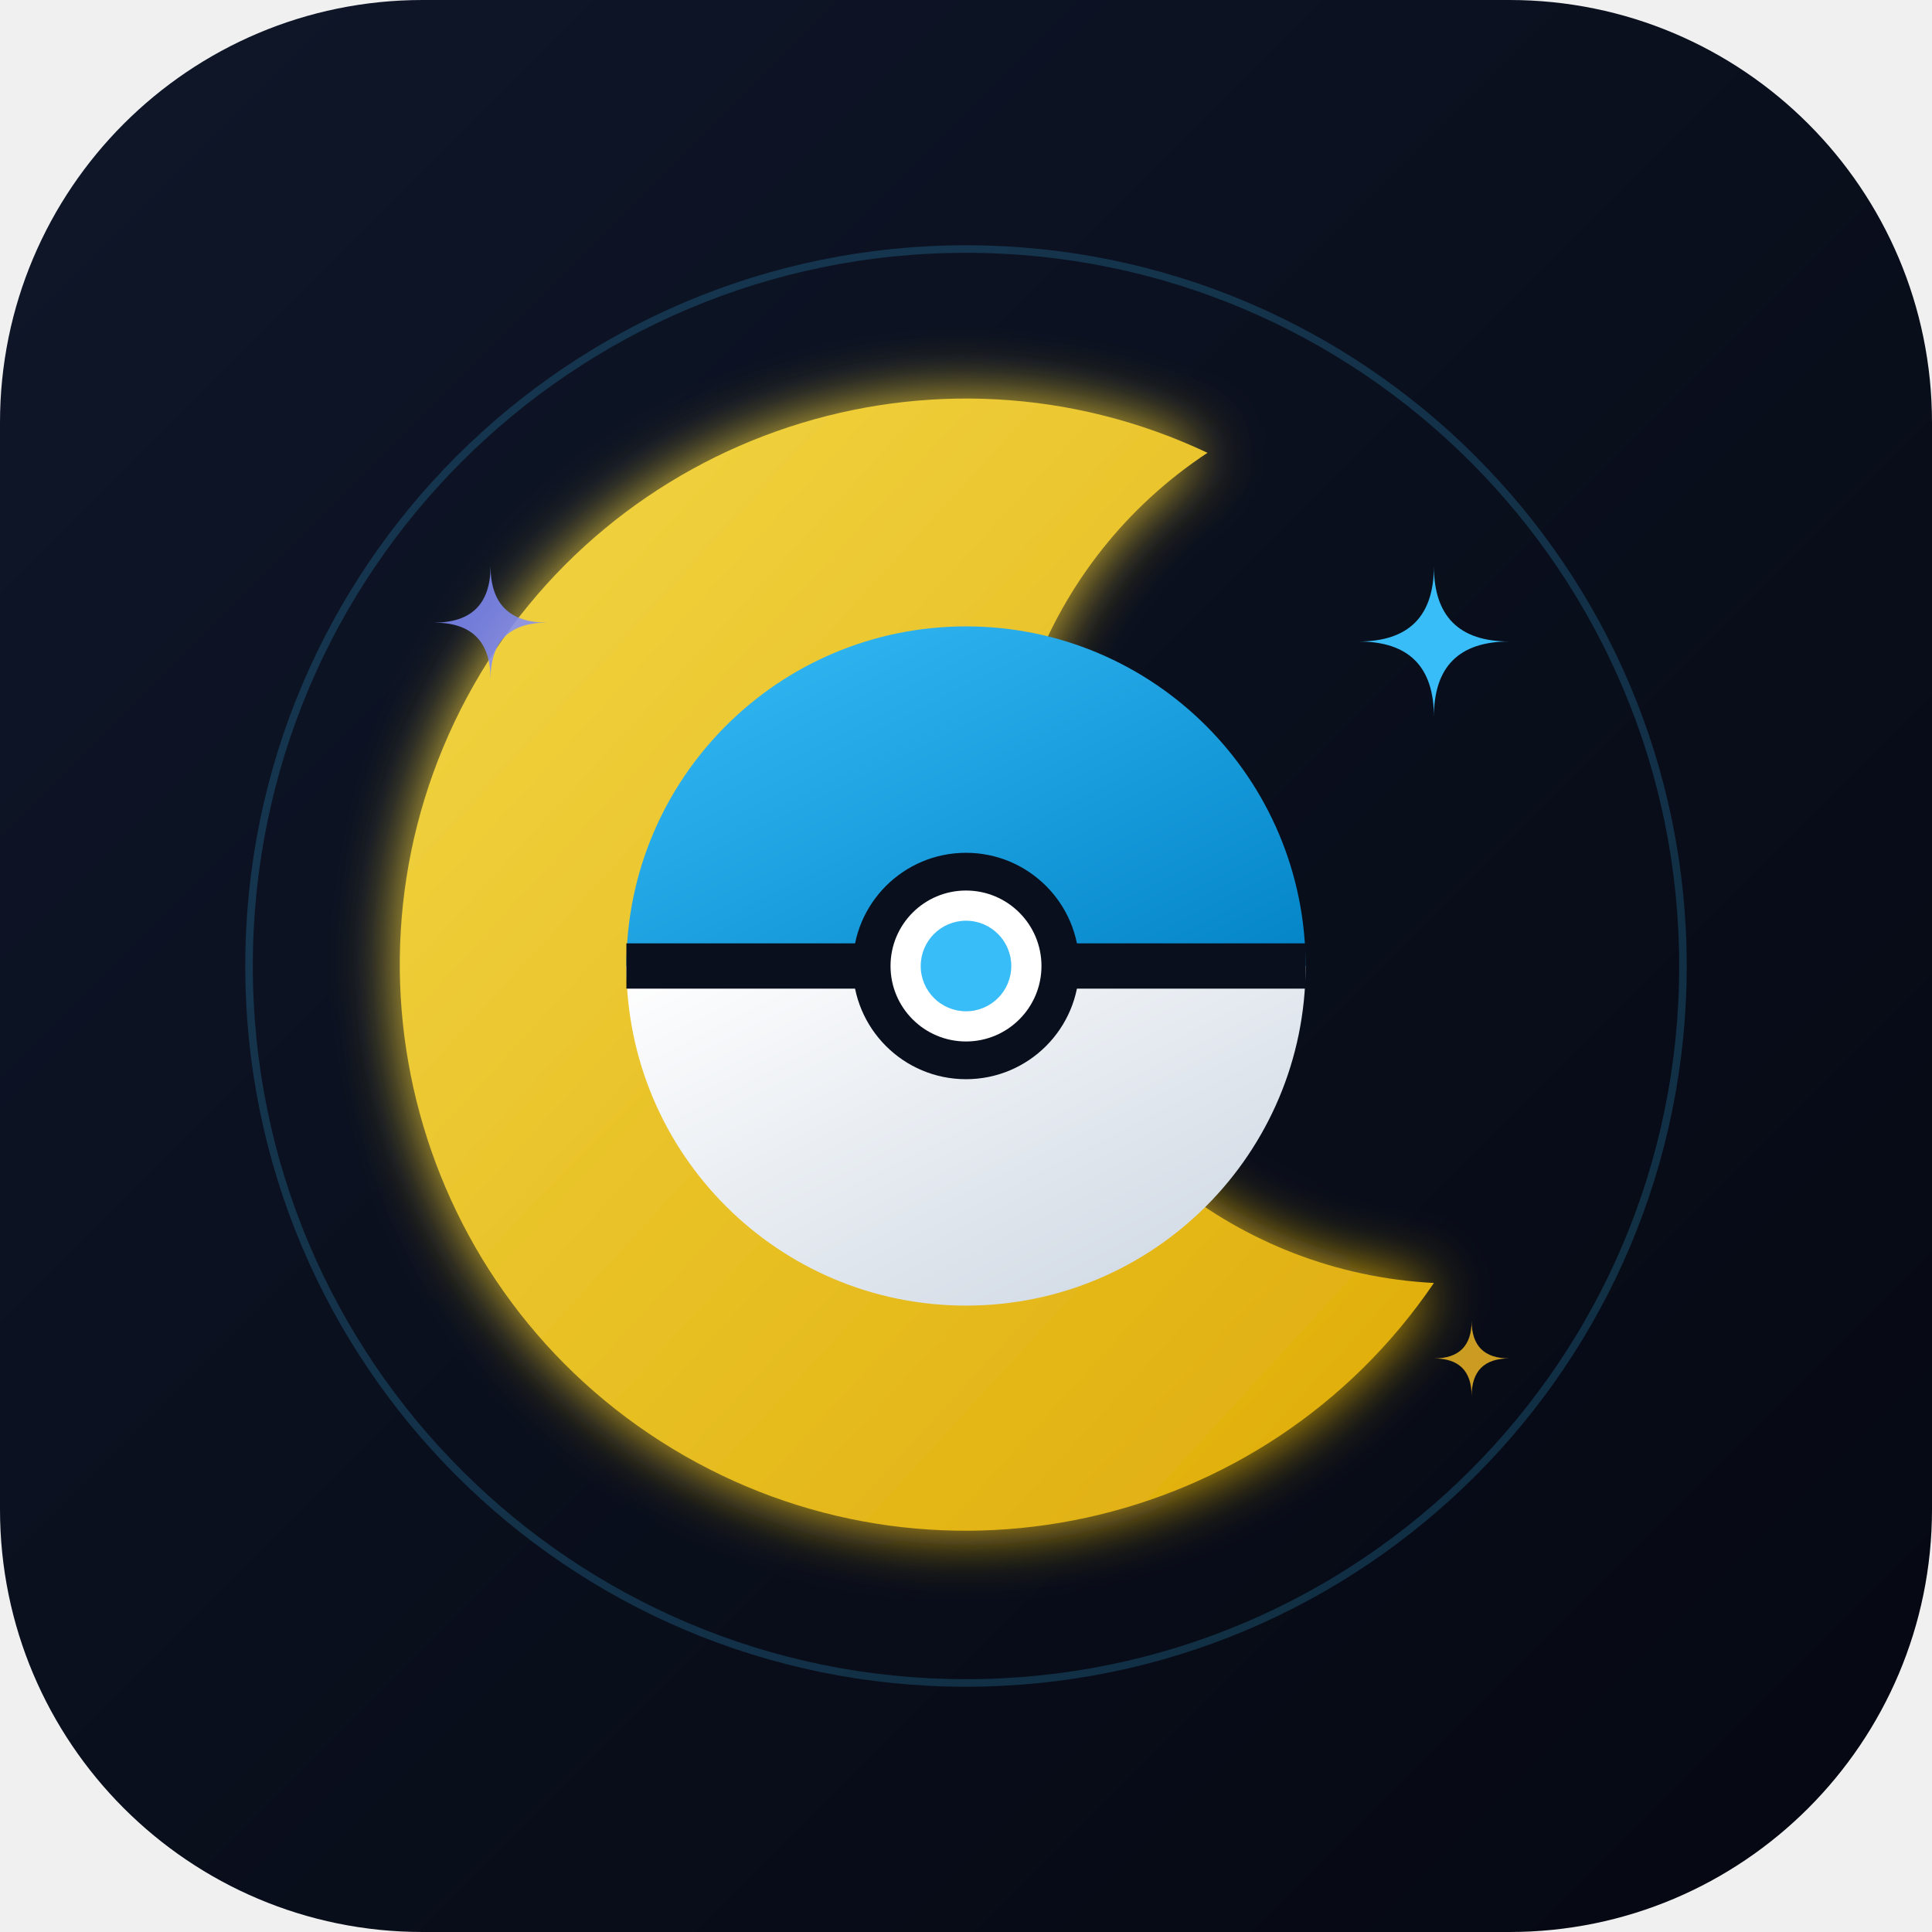
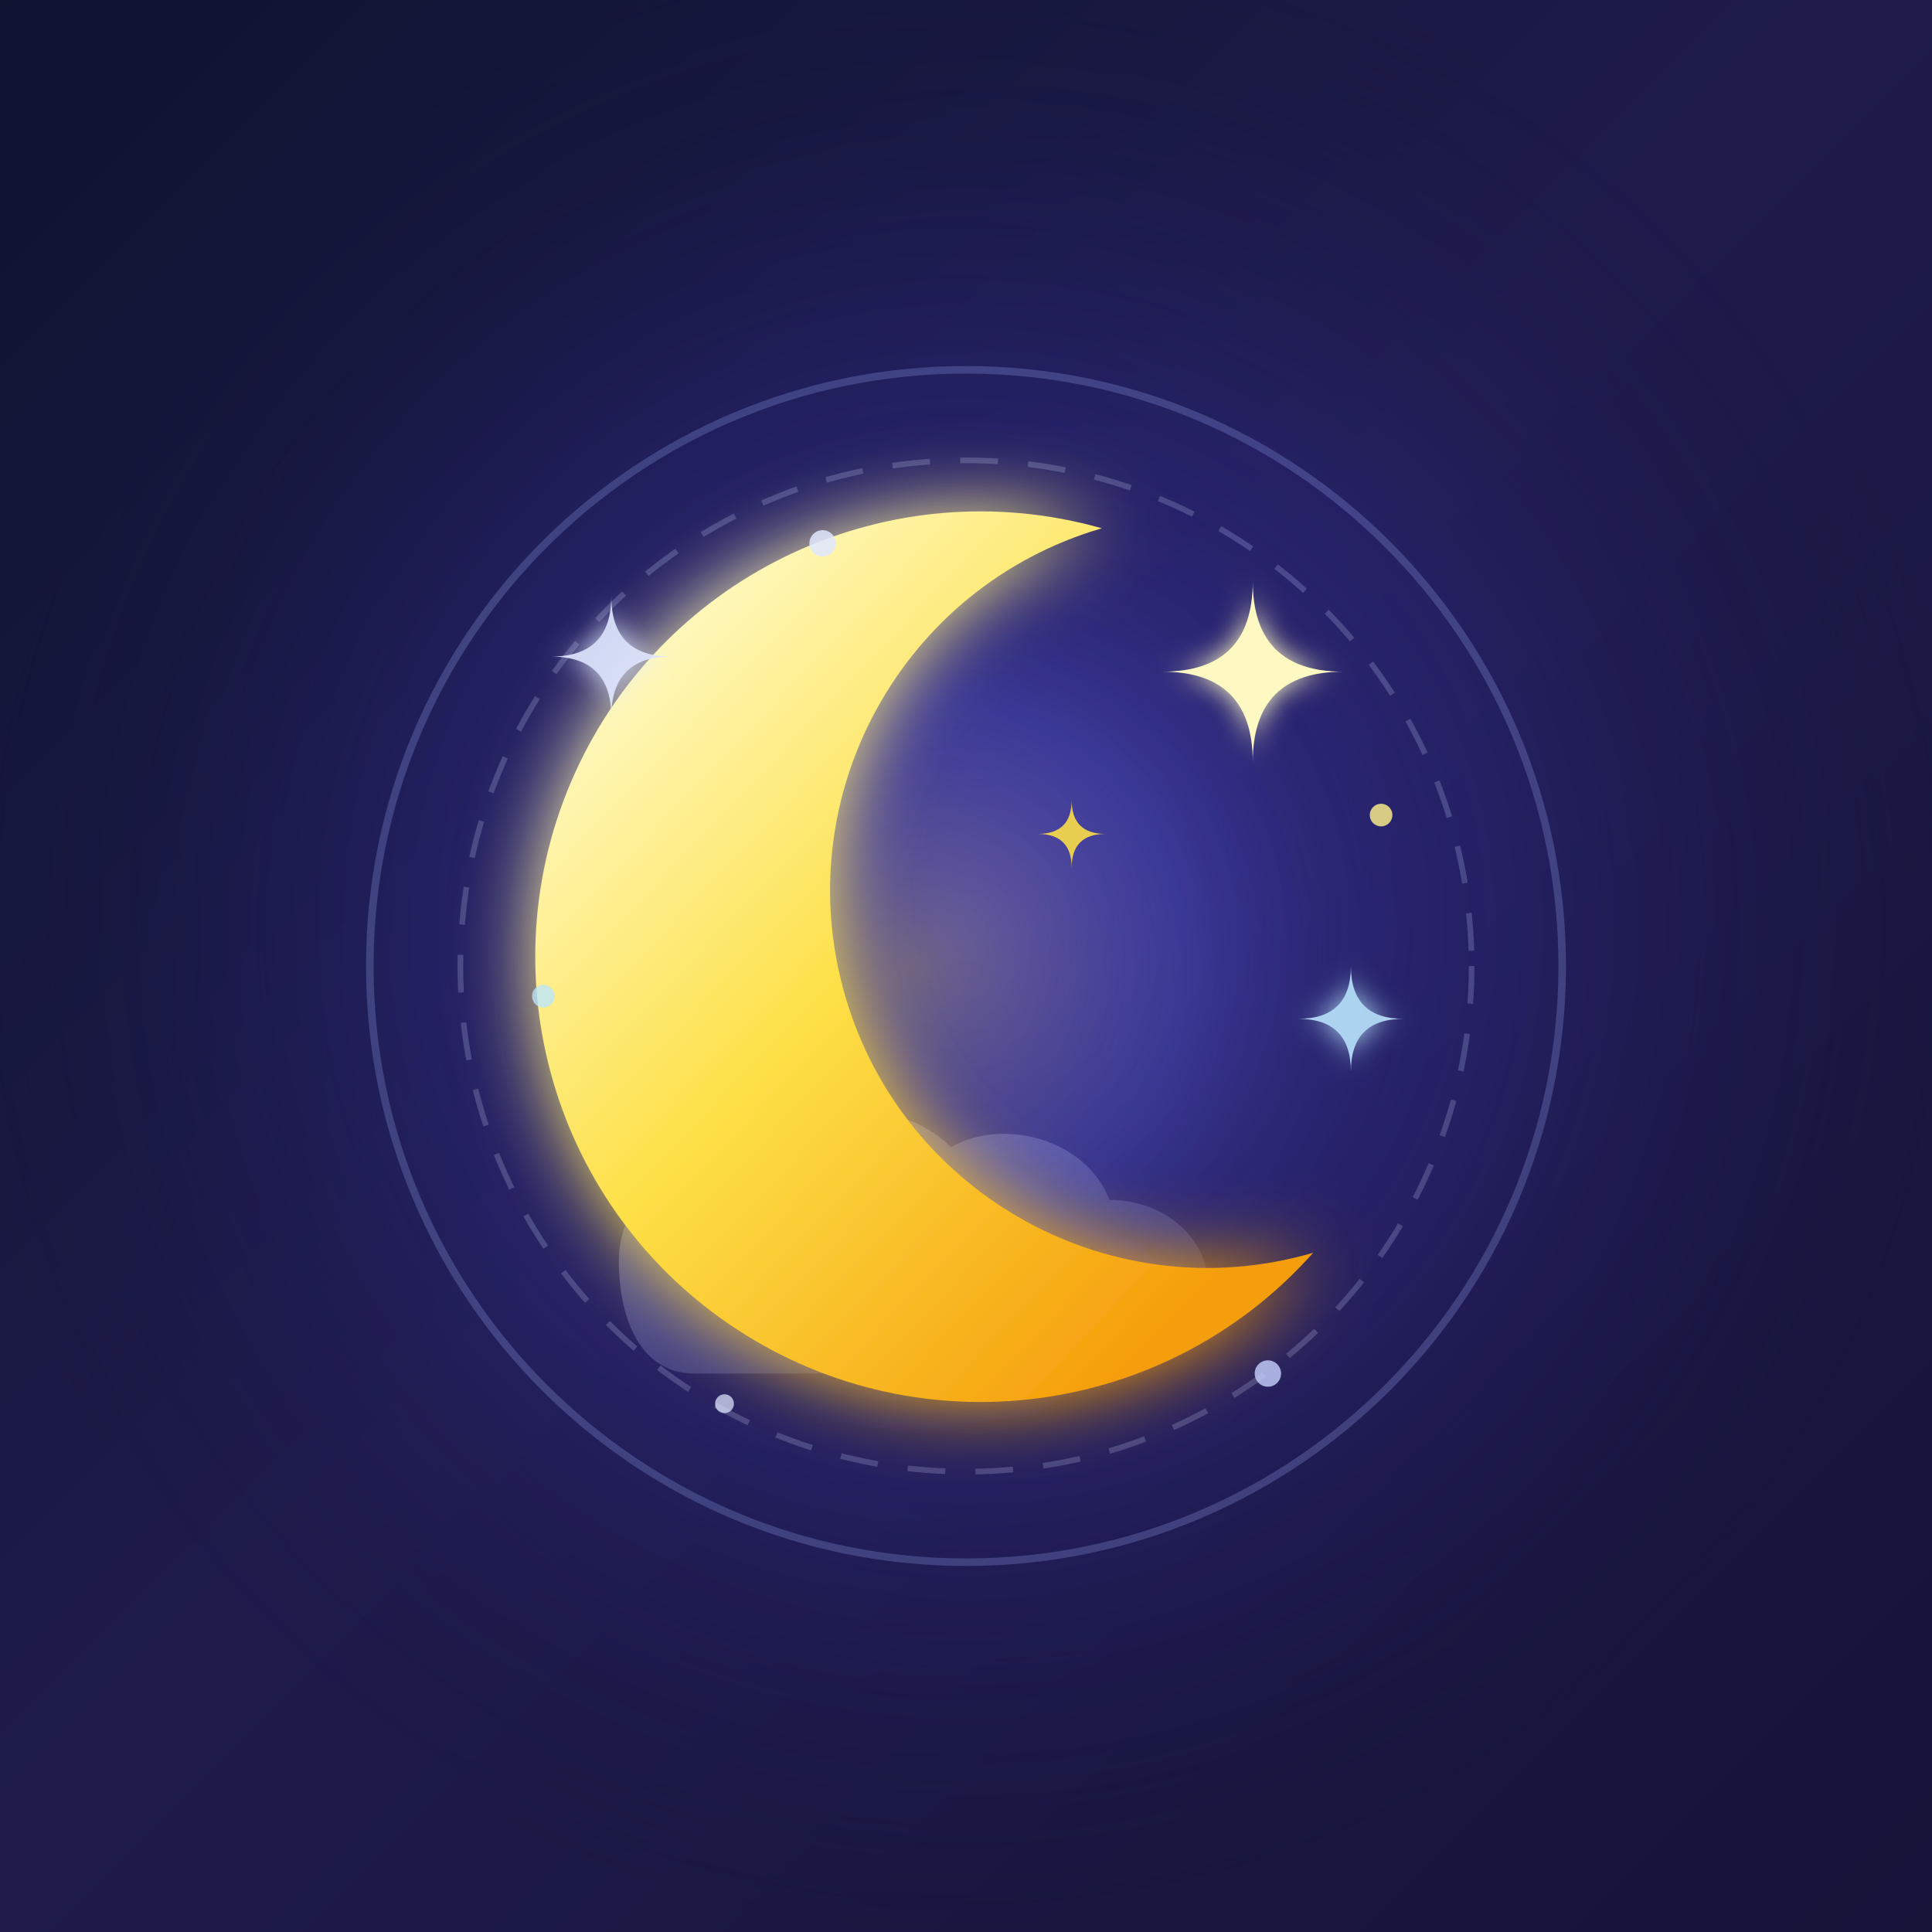
<svg xmlns="http://www.w3.org/2000/svg" viewBox="0 0 512 512" width="100%" height="100%">
  <defs>
    <linearGradient id="bgGrad" x1="0%" y1="0%" x2="100%" y2="100%">
-       <stop offset="0%" stop-color="#0f172a" />
-       <stop offset="50%" stop-color="#0a0f1d" />
-       <stop offset="100%" stop-color="#050811" />
+       <stop offset="0%" stop-color="#0e1330" />
+       <stop offset="48%" stop-color="#1e1b4b" />
+       <stop offset="100%" stop-color="#151338" />
    </linearGradient>
-     <linearGradient id="moonGrad" x1="0%" y1="0%" x2="100%" y2="100%">
-       <stop offset="0%" stop-color="#fde047" />
-       <stop offset="100%" stop-color="#eab308" />
+     <radialGradient id="twilightCenterGlow" cx="50%" cy="48%" r="52%">
+       <stop offset="0%" stop-color="#4f46e5" stop-opacity="0.58" />
+       <stop offset="55%" stop-color="#3730a3" stop-opacity="0.28" />
+       <stop offset="100%" stop-color="#0e1330" stop-opacity="0" />
+     </radialGradient>
+     <radialGradient id="moonAmbientHalo" cx="48%" cy="50%" r="36%">
+       <stop offset="0%" stop-color="#fde047" stop-opacity="0.28" />
+       <stop offset="55%" stop-color="#818cf8" stop-opacity="0.14" />
+       <stop offset="100%" stop-color="#1e1b4b" stop-opacity="0" />
+     </radialGradient>
+     <linearGradient id="moonGrad" x1="15%" y1="12%" x2="85%" y2="88%">
+       <stop offset="0%" stop-color="#fef9c3" />
+       <stop offset="45%" stop-color="#fde047" />
+       <stop offset="100%" stop-color="#f59e0b" />
    </linearGradient>
-     <linearGradient id="ballTopGrad" x1="0%" y1="0%" x2="100%" y2="100%">
-       <stop offset="0%" stop-color="#38bdf8" />
-       <stop offset="100%" stop-color="#0284c7" />
+     <linearGradient id="cloudGrad" x1="0%" y1="0%" x2="100%" y2="100%">
+       <stop offset="0%" stop-color="#e0e7ff" stop-opacity="0.32" />
+       <stop offset="100%" stop-color="#818cf8" stop-opacity="0.14" />
    </linearGradient>
-     <linearGradient id="ballBottomGrad" x1="0%" y1="0%" x2="100%" y2="100%">
-       <stop offset="0%" stop-color="#ffffff" />
-       <stop offset="100%" stop-color="#cbd5e1" />
-     </linearGradient>
-     <filter id="glow" x="-20%" y="-20%" width="140%" height="140%">
-       <feGaussianBlur stdDeviation="8" result="blur" />
+     <filter id="moonGlow" x="-25%" y="-25%" width="150%" height="150%">
+       <feGaussianBlur stdDeviation="10" result="blur" />
+       <feComposite in="SourceGraphic" in2="blur" operator="over" />
+     </filter>
+     <filter id="sparkleGlow" x="-30%" y="-30%" width="160%" height="160%">
+       <feGaussianBlur stdDeviation="3.5" result="blur" />
      <feComposite in="SourceGraphic" in2="blur" operator="over" />
    </filter>
  </defs>
-   <rect width="512" height="512" rx="112" fill="url(#bgGrad)" />
-   <circle cx="256" cy="256" r="190" fill="none" stroke="#38bdf8" stroke-width="2" opacity="0.2" />
-   <path d="M 320 120 A 150 150 0 1 0 380 340 A 120 120 0 0 1 320 120 Z" fill="url(#moonGrad)" filter="url(#glow)" opacity="0.95" />
-   <path d="M 166 256 A 90 90 0 0 1 346 256 Z" fill="url(#ballTopGrad)" />
-   <path d="M 166 256 A 90 90 0 0 0 346 256 Z" fill="url(#ballBottomGrad)" />
-   <line x1="166" y1="256" x2="346" y2="256" stroke="#0a0f1d" stroke-width="12" />
-   <circle cx="256" cy="256" r="30" fill="#0a0f1d" />
-   <circle cx="256" cy="256" r="20" fill="#ffffff" />
-   <circle cx="256" cy="256" r="12" fill="#38bdf8" />
-   <path d="M 380 150 Q 380 170 400 170 Q 380 170 380 190 Q 380 170 360 170 Q 380 170 380 150 Z" fill="#38bdf8" />
-   <path d="M 130 150 Q 130 165 145 165 Q 130 165 130 180 Q 130 165 115 165 Q 130 165 130 150 Z" fill="#818cf8" opacity="0.85" />
-   <path d="M 390 350 Q 390 360 400 360 Q 390 360 390 370 Q 390 360 380 360 Q 390 360 390 350 Z" fill="#fbbf24" opacity="0.8" />
+   <rect width="512" height="512" fill="url(#bgGrad)" />
+   <rect width="512" height="512" fill="url(#twilightCenterGlow)" />
+   <circle cx="250" cy="256" r="180" fill="url(#moonAmbientHalo)" />
+   <circle cx="256" cy="256" r="158" fill="none" stroke="#a5b4fc" stroke-width="2" opacity="0.24" />
+   <circle cx="256" cy="256" r="134" fill="none" stroke="#c7d2fe" stroke-width="1.5" stroke-dasharray="10 8" opacity="0.22" />
+   <path d="M 164 334 C 164 316, 182 304, 202 308 C 212 292, 238 290, 252 304 C 266 296, 288 302, 294 318 C 310 318, 322 330, 320 344 C 320 356, 306 364, 288 364 L 184 364 C 170 364, 164 350, 164 334 Z" fill="url(#cloudGrad)" />
+   <path d="M 292 140 A 118 118 0 1 0 348 332 A 98 98 0 1 1 292 140 Z" fill="url(#moonGrad)" filter="url(#moonGlow)" />
+   <path d="M 332 154 Q 332 178 356 178 Q 332 178 332 202 Q 332 178 308 178 Q 332 178 332 154 Z" fill="#fef9c3" filter="url(#sparkleGlow)" />
+   <path d="M 162 158 Q 162 174 178 174 Q 162 174 162 190 Q 162 174 146 174 Q 162 174 162 158 Z" fill="#e0e7ff" filter="url(#sparkleGlow)" opacity="0.92" />
+   <path d="M 358 256 Q 358 270 372 270 Q 358 270 358 284 Q 358 270 344 270 Q 358 270 358 256 Z" fill="#bae6fd" filter="url(#sparkleGlow)" opacity="0.9" />
+   <path d="M 284 212 Q 284 221 293 221 Q 284 221 284 230 Q 284 221 275 221 Q 284 221 284 212 Z" fill="#fde047" opacity="0.88" />
+   <circle cx="218" cy="144" r="3.5" fill="#e0e7ff" opacity="0.85" />
+   <circle cx="366" cy="216" r="3" fill="#fef08a" opacity="0.82" />
+   <circle cx="144" cy="264" r="3" fill="#bae6fd" opacity="0.78" />
+   <circle cx="336" cy="364" r="3.5" fill="#c7d2fe" opacity="0.8" />
+   <circle cx="192" cy="372" r="2.5" fill="#e0e7ff" opacity="0.72" />
</svg>
